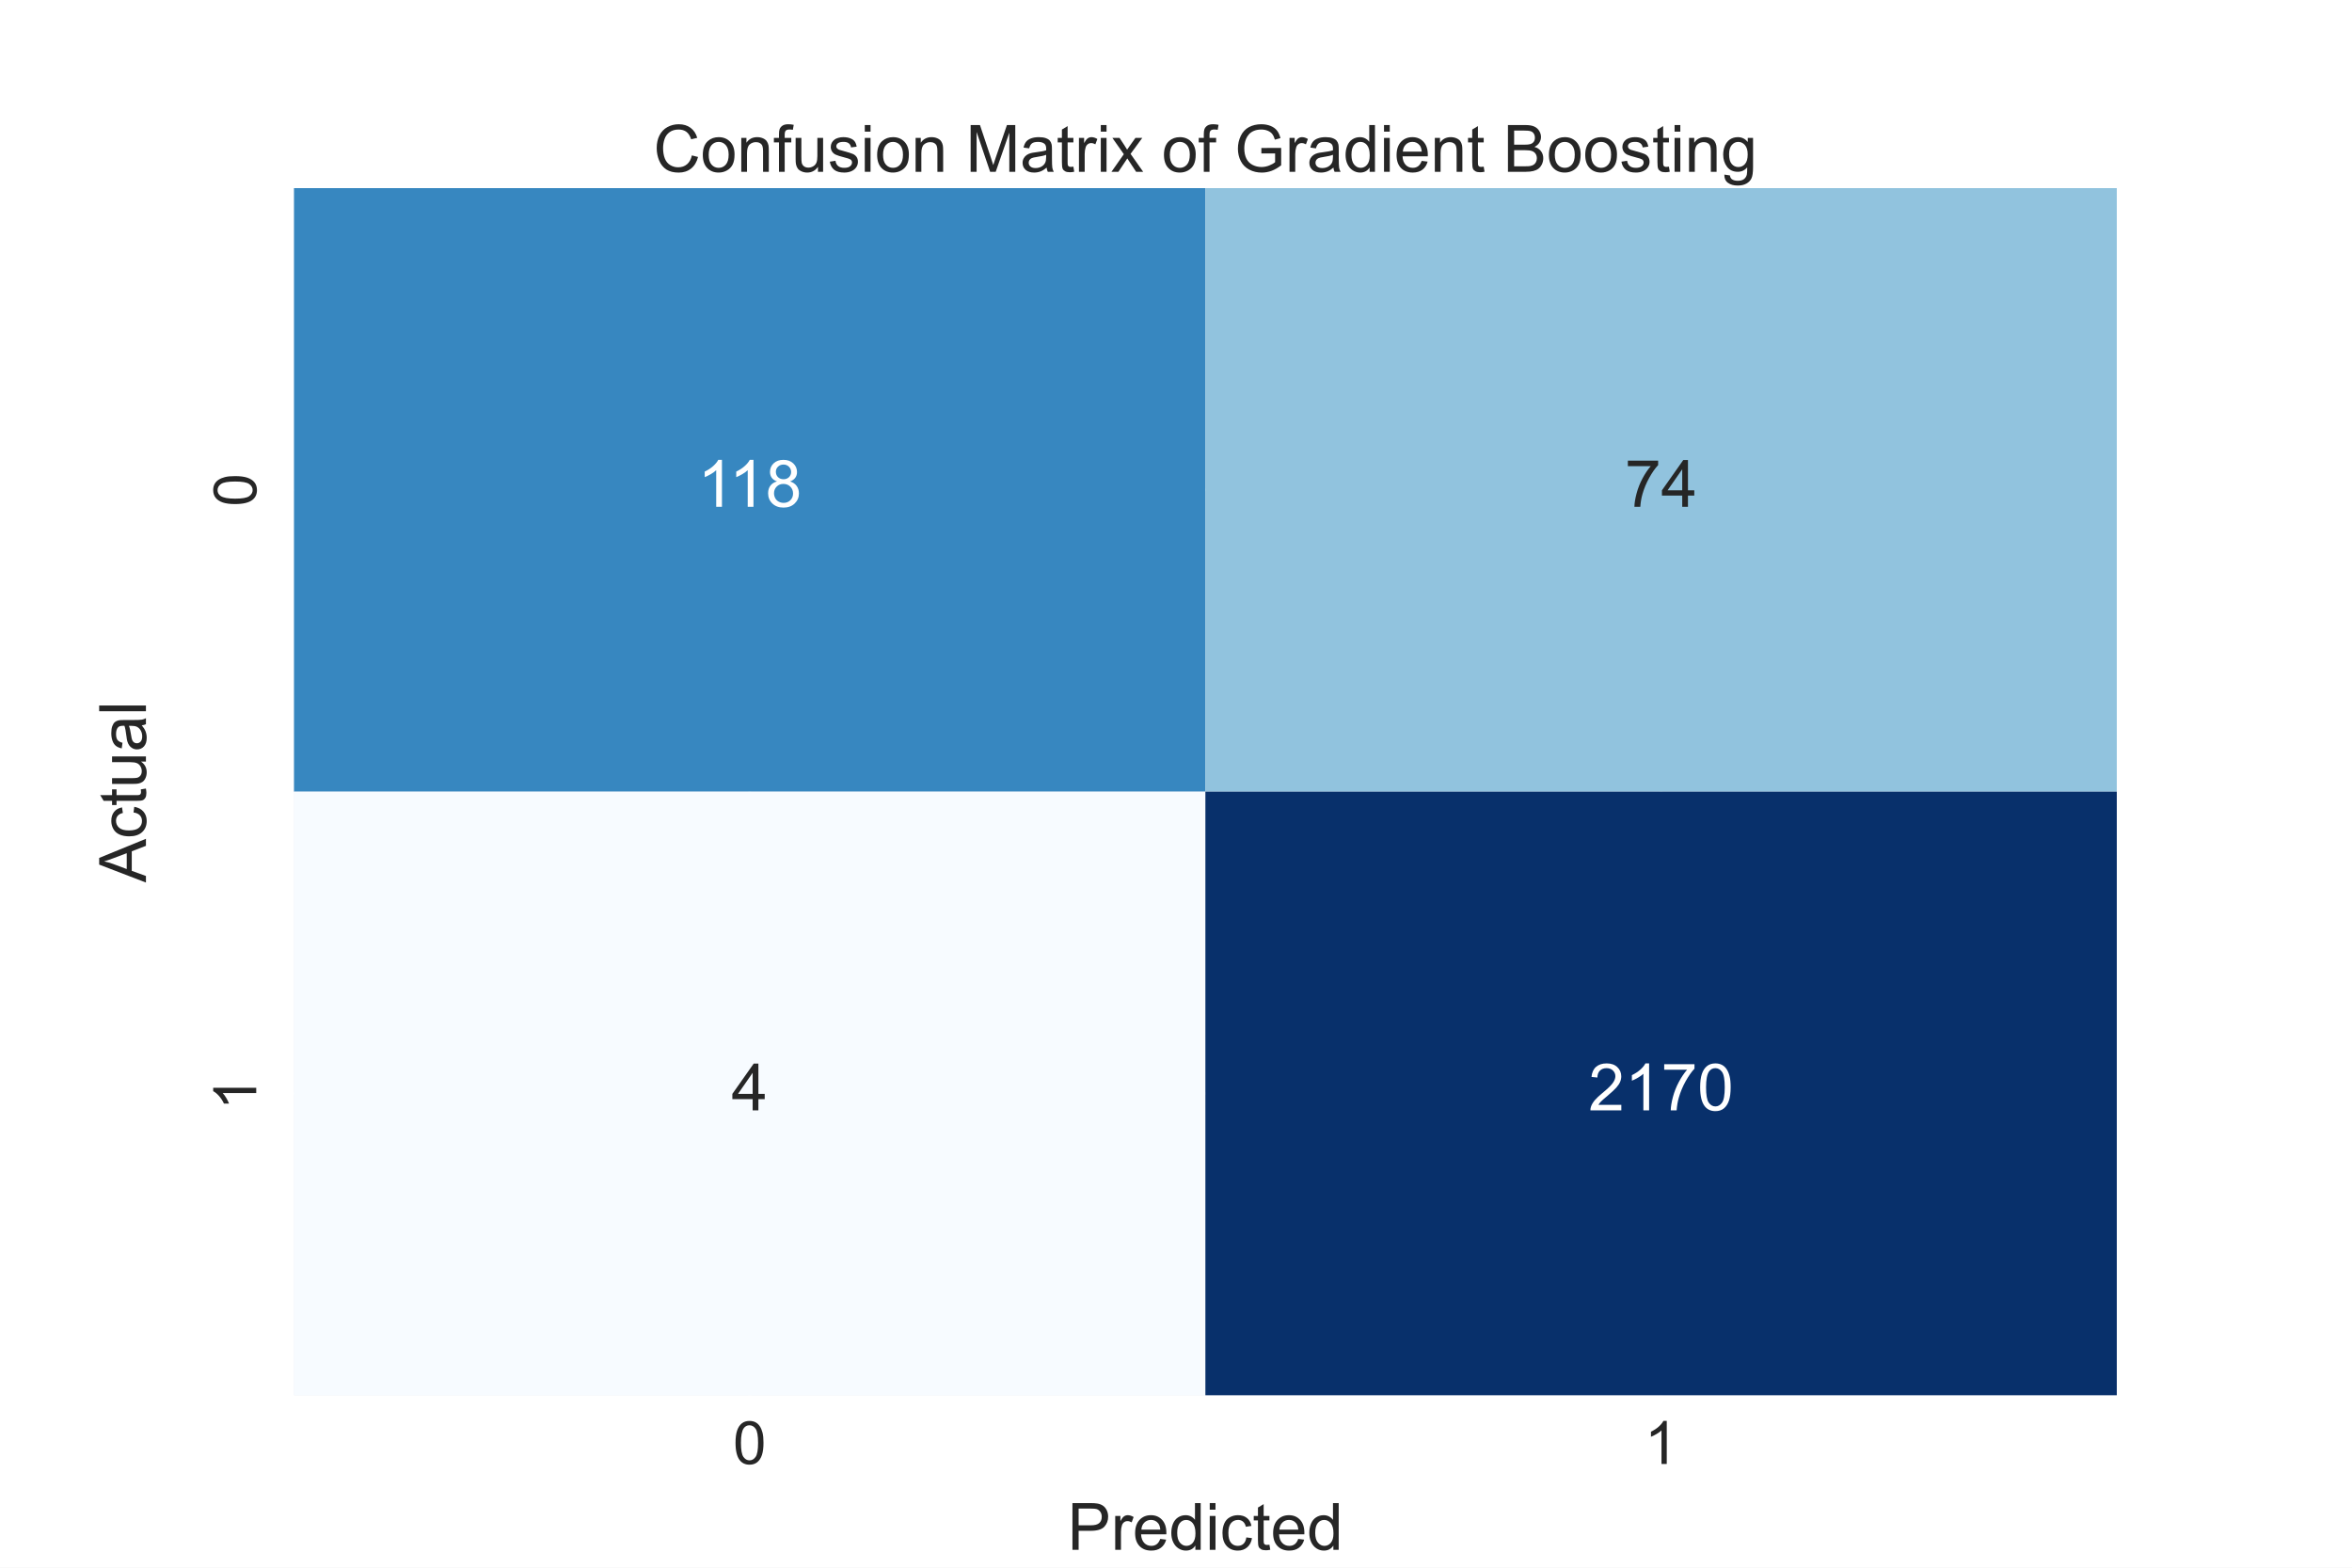
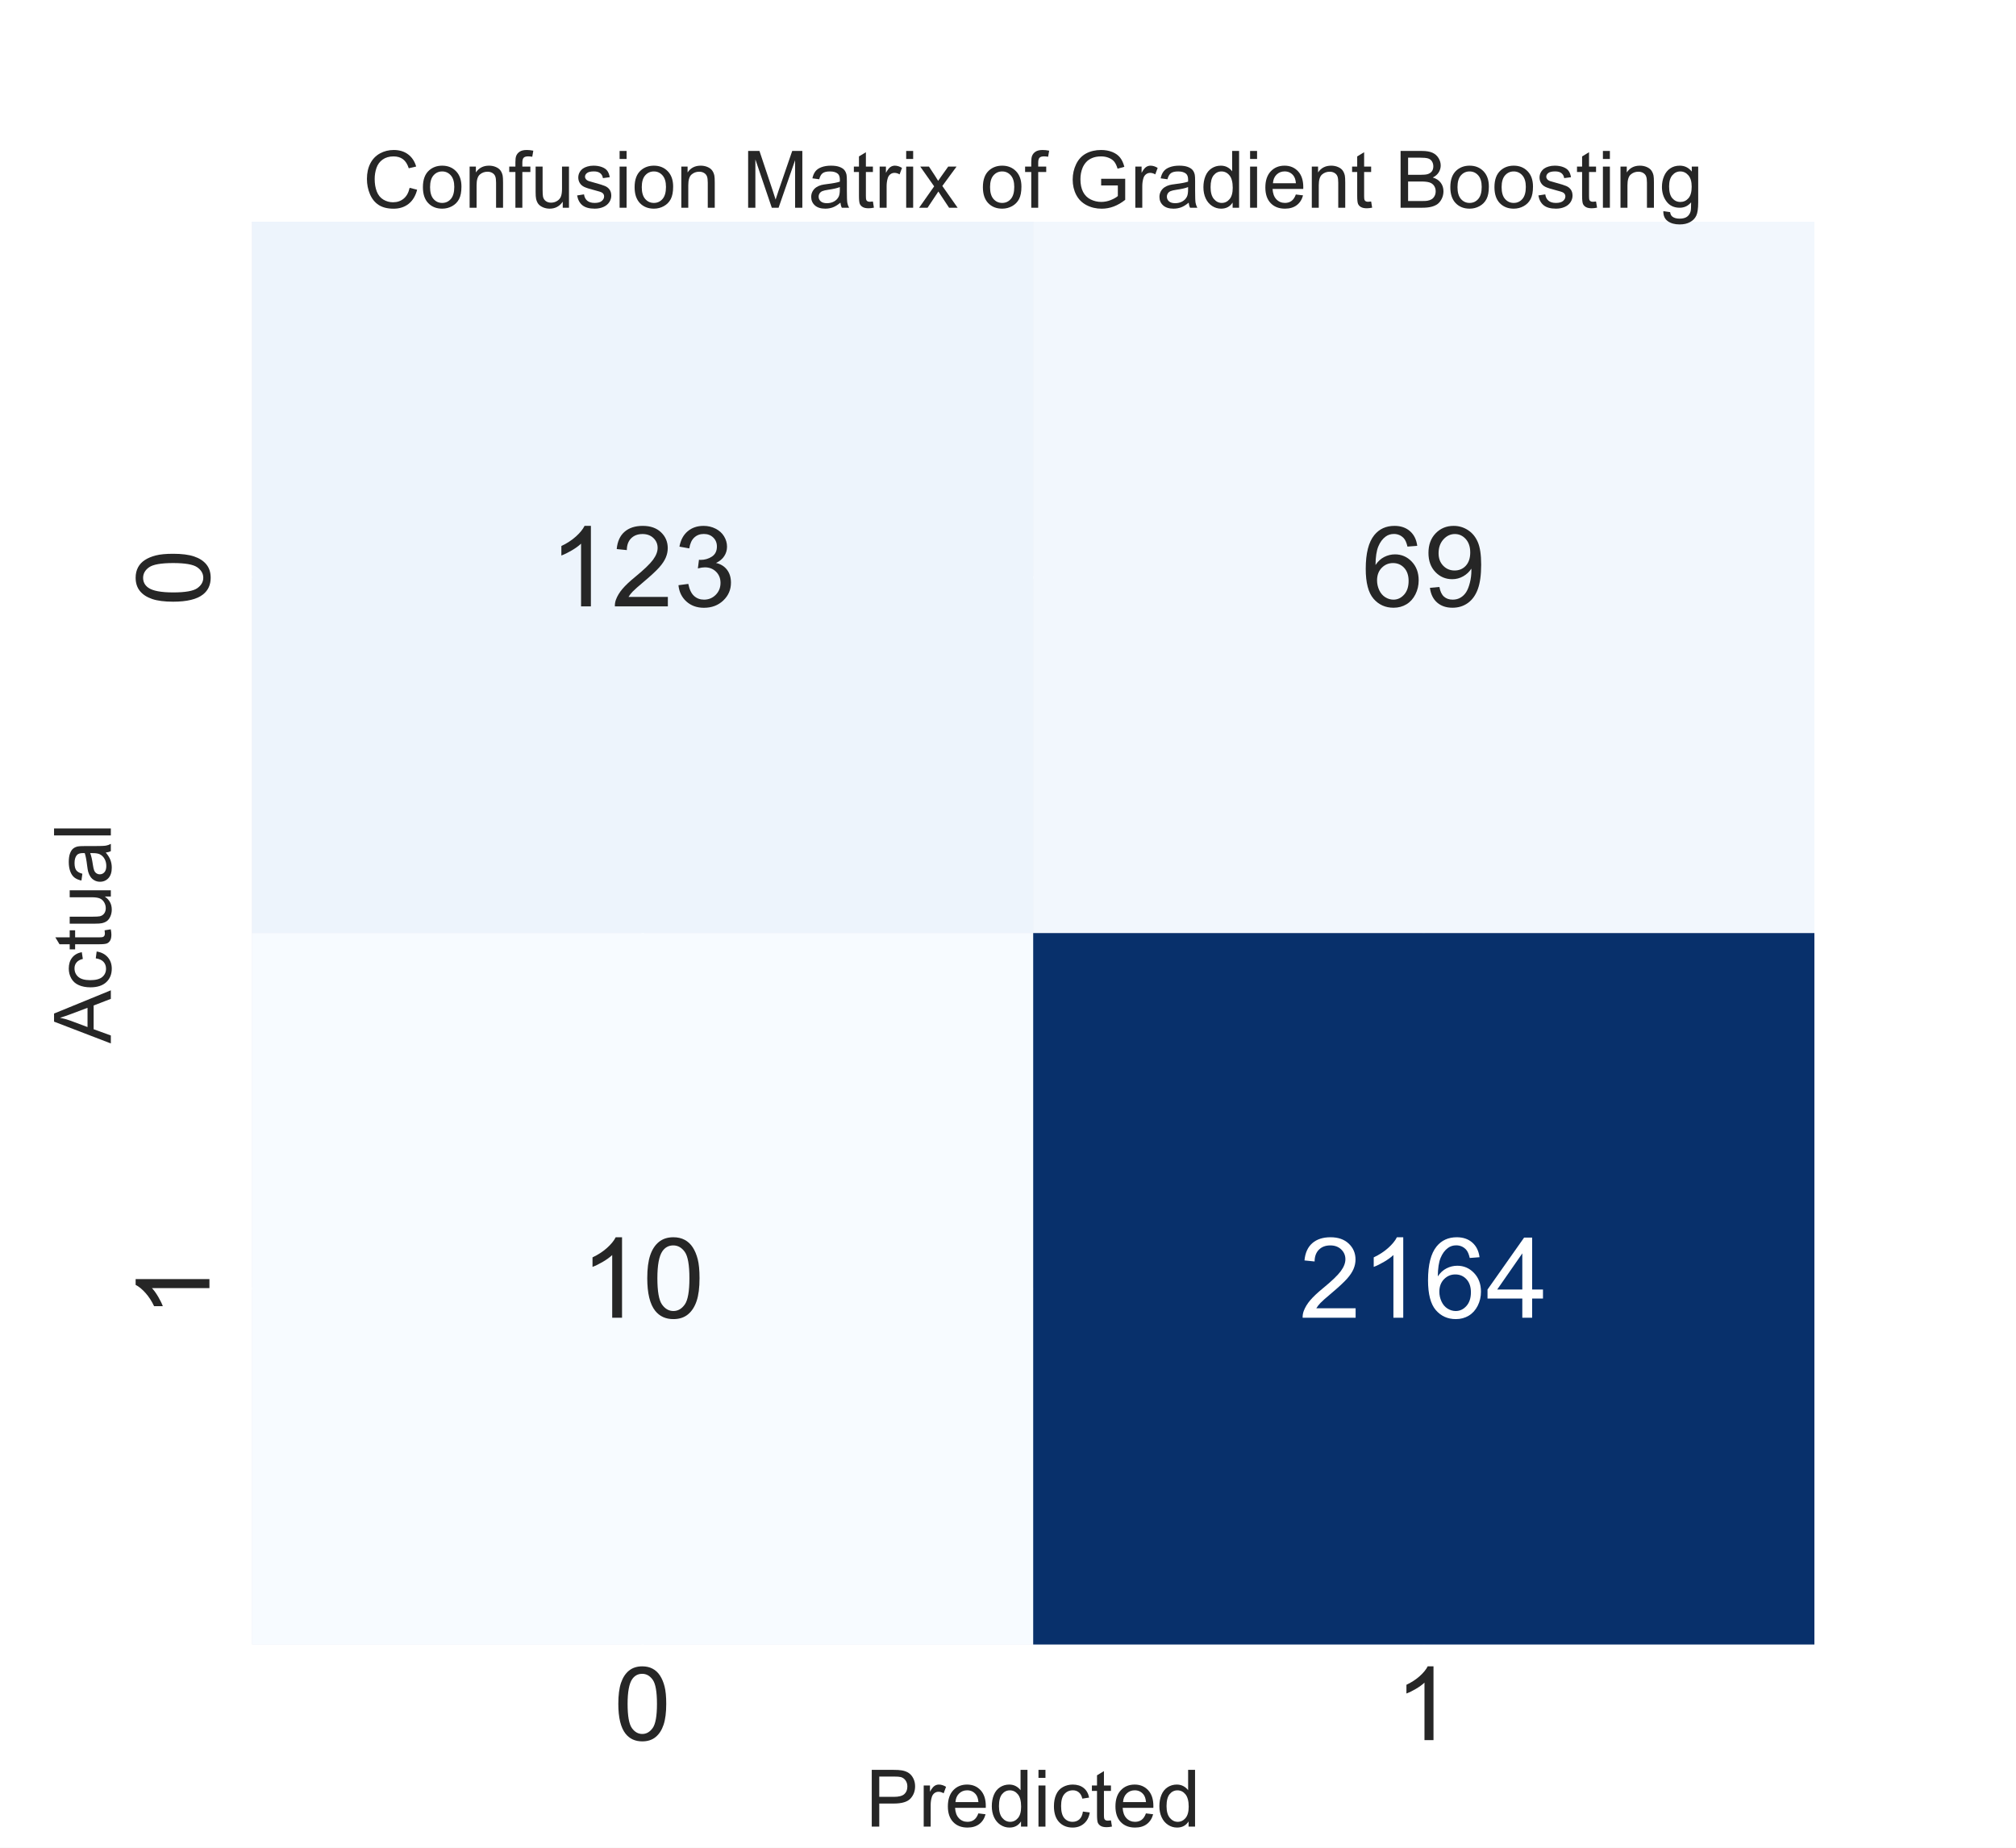
- <svg xmlns="http://www.w3.org/2000/svg" xmlns:xlink="http://www.w3.org/1999/xlink" width="864pt" height="576pt" viewBox="0 0 864 576" version="1.1">
+ <svg xmlns="http://www.w3.org/2000/svg" xmlns:xlink="http://www.w3.org/1999/xlink" width="864pt" height="792pt" viewBox="0 0 864 792" version="1.1">
  <defs>
    <style type="text/css">*{stroke-linejoin: round; stroke-linecap: butt}</style>
  </defs>
  <g id="figure_1">
    <g id="patch_1">
-       <path d="M 0 576  L 864 576  L 864 0  L 0 0  z " style="fill: #ffffff" />
+       <path d="M 0 792  L 864 792  L 864 0  L 0 0  z " style="fill: #ffffff" />
    </g>
    <g id="axes_1">
      <g id="patch_2">
-         <path d="M 108 512.64  L 777.6 512.64  L 777.6 69.12  L 108 69.12  z " style="fill: #eaeaf2" />
+         <path d="M 108 704.88  L 777.6 704.88  L 777.6 95.04  L 108 95.04  z " style="fill: #eaeaf2" />
      </g>
      <g id="matplotlib.axis_1">
        <g id="xtick_1">
          <g id="line2d_1">
-             <path d="M 275.4 512.64  L 275.4 69.12  " clip-path="url(#p71caa818c0)" style="fill: none; stroke: #ffffff; stroke-linecap: round" />
+             <path d="M 275.4 704.88  L 275.4 95.04  " clip-path="url(#pb9eaa7374f)" style="fill: none; stroke: #ffffff; stroke-linecap: round" />
          </g>
          <g id="text_1">
-             <g style="fill: #262626" transform="translate(269.283 537.8872) scale(0.22 -0.22)">
+             <g style="fill: #262626" transform="translate(263.1659 745.8744) scale(0.44 -0.44)">
              <defs>
                <path id="ArialMT-30" d="M 266 2259  Q 266 3072 433 3567  Q 600 4063 929 4331  Q 1259 4600 1759 4600  Q 2128 4600 2406 4451  Q 2684 4303 2865 4023  Q 3047 3744 3150 3342  Q 3253 2941 3253 2259  Q 3253 1453 3087 958  Q 2922 463 2592 192  Q 2263 -78 1759 -78  Q 1097 -78 719 397  Q 266 969 266 2259  z M 844 2259  Q 844 1131 1108 757  Q 1372 384 1759 384  Q 2147 384 2411 759  Q 2675 1134 2675 2259  Q 2675 3391 2411 3762  Q 2147 4134 1753 4134  Q 1366 4134 1134 3806  Q 844 3388 844 2259  z " transform="scale(0.015625)" />
              </defs>
              <use xlink:href="#ArialMT-30" />
            </g>
          </g>
        </g>
        <g id="xtick_2">
          <g id="line2d_2">
-             <path d="M 610.2 512.64  L 610.2 69.12  " clip-path="url(#p71caa818c0)" style="fill: none; stroke: #ffffff; stroke-linecap: round" />
+             <path d="M 610.2 704.88  L 610.2 95.04  " clip-path="url(#pb9eaa7374f)" style="fill: none; stroke: #ffffff; stroke-linecap: round" />
          </g>
          <g id="text_2">
-             <g style="fill: #262626" transform="translate(604.083 537.8872) scale(0.22 -0.22)">
+             <g style="fill: #262626" transform="translate(597.9659 745.8744) scale(0.44 -0.44)">
              <defs>
                <path id="ArialMT-31" d="M 2384 0  L 1822 0  L 1822 3584  Q 1619 3391 1289 3197  Q 959 3003 697 2906  L 697 3450  Q 1169 3672 1522 3987  Q 1875 4303 2022 4600  L 2384 4600  L 2384 0  z " transform="scale(0.015625)" />
              </defs>
              <use xlink:href="#ArialMT-31" />
            </g>
          </g>
        </g>
        <g id="text_3">
-           <g style="fill: #262626" transform="translate(392.1075 569.4384) scale(0.24 -0.24)">
+           <g style="fill: #262626" transform="translate(370.9856 782.9559) scale(0.34 -0.34)">
            <defs>
              <path id="ArialMT-50" d="M 494 0  L 494 4581  L 2222 4581  Q 2678 4581 2919 4538  Q 3256 4481 3484 4323  Q 3713 4166 3852 3881  Q 3991 3597 3991 3256  Q 3991 2672 3619 2267  Q 3247 1863 2275 1863  L 1100 1863  L 1100 0  L 494 0  z M 1100 2403  L 2284 2403  Q 2872 2403 3119 2622  Q 3366 2841 3366 3238  Q 3366 3525 3220 3729  Q 3075 3934 2838 4000  Q 2684 4041 2272 4041  L 1100 4041  L 1100 2403  z " transform="scale(0.015625)" />
              <path id="ArialMT-72" d="M 416 0  L 416 3319  L 922 3319  L 922 2816  Q 1116 3169 1280 3281  Q 1444 3394 1641 3394  Q 1925 3394 2219 3213  L 2025 2691  Q 1819 2813 1613 2813  Q 1428 2813 1281 2702  Q 1134 2591 1072 2394  Q 978 2094 978 1738  L 978 0  L 416 0  z " transform="scale(0.015625)" />
              <path id="ArialMT-65" d="M 2694 1069  L 3275 997  Q 3138 488 2766 206  Q 2394 -75 1816 -75  Q 1088 -75 661 373  Q 234 822 234 1631  Q 234 2469 665 2931  Q 1097 3394 1784 3394  Q 2450 3394 2872 2941  Q 3294 2488 3294 1666  Q 3294 1616 3291 1516  L 816 1516  Q 847 969 1125 678  Q 1403 388 1819 388  Q 2128 388 2347 550  Q 2566 713 2694 1069  z M 847 1978  L 2700 1978  Q 2663 2397 2488 2606  Q 2219 2931 1791 2931  Q 1403 2931 1139 2672  Q 875 2413 847 1978  z " transform="scale(0.015625)" />
              <path id="ArialMT-64" d="M 2575 0  L 2575 419  Q 2259 -75 1647 -75  Q 1250 -75 917 144  Q 584 363 401 755  Q 219 1147 219 1656  Q 219 2153 384 2558  Q 550 2963 881 3178  Q 1213 3394 1622 3394  Q 1922 3394 2156 3267  Q 2391 3141 2538 2938  L 2538 4581  L 3097 4581  L 3097 0  L 2575 0  z M 797 1656  Q 797 1019 1065 703  Q 1334 388 1700 388  Q 2069 388 2326 689  Q 2584 991 2584 1609  Q 2584 2291 2321 2609  Q 2059 2928 1675 2928  Q 1300 2928 1048 2622  Q 797 2316 797 1656  z " transform="scale(0.015625)" />
              <path id="ArialMT-69" d="M 425 3934  L 425 4581  L 988 4581  L 988 3934  L 425 3934  z M 425 0  L 425 3319  L 988 3319  L 988 0  L 425 0  z " transform="scale(0.015625)" />
              <path id="ArialMT-63" d="M 2588 1216  L 3141 1144  Q 3050 572 2676 248  Q 2303 -75 1759 -75  Q 1078 -75 664 370  Q 250 816 250 1647  Q 250 2184 428 2587  Q 606 2991 970 3192  Q 1334 3394 1763 3394  Q 2303 3394 2647 3120  Q 2991 2847 3088 2344  L 2541 2259  Q 2463 2594 2264 2762  Q 2066 2931 1784 2931  Q 1359 2931 1093 2626  Q 828 2322 828 1663  Q 828 994 1084 691  Q 1341 388 1753 388  Q 2084 388 2306 591  Q 2528 794 2588 1216  z " transform="scale(0.015625)" />
              <path id="ArialMT-74" d="M 1650 503  L 1731 6  Q 1494 -44 1306 -44  Q 1000 -44 831 53  Q 663 150 594 308  Q 525 466 525 972  L 525 2881  L 113 2881  L 113 3319  L 525 3319  L 525 4141  L 1084 4478  L 1084 3319  L 1650 3319  L 1650 2881  L 1084 2881  L 1084 941  Q 1084 700 1114 631  Q 1144 563 1211 522  Q 1278 481 1403 481  Q 1497 481 1650 503  z " transform="scale(0.015625)" />
            </defs>
            <use xlink:href="#ArialMT-50" />
            <use xlink:href="#ArialMT-72" x="66.699" />
            <use xlink:href="#ArialMT-65" x="100" />
            <use xlink:href="#ArialMT-64" x="155.615" />
            <use xlink:href="#ArialMT-69" x="211.23" />
            <use xlink:href="#ArialMT-63" x="233.447" />
            <use xlink:href="#ArialMT-74" x="283.447" />
            <use xlink:href="#ArialMT-65" x="311.23" />
            <use xlink:href="#ArialMT-64" x="366.846" />
          </g>
        </g>
      </g>
      <g id="matplotlib.axis_2">
        <g id="ytick_1">
          <g id="line2d_3">
-             <path d="M 108 180  L 777.6 180  " clip-path="url(#p71caa818c0)" style="fill: none; stroke: #ffffff; stroke-linecap: round" />
+             <path d="M 108 247.5  L 777.6 247.5  " clip-path="url(#pb9eaa7374f)" style="fill: none; stroke: #ffffff; stroke-linecap: round" />
          </g>
          <g id="text_4">
-             <g style="fill: #262626" transform="translate(94.1275 186.117) rotate(-90) scale(0.22 -0.22)">
+             <g style="fill: #262626" transform="translate(89.755 259.7341) rotate(-90) scale(0.44 -0.44)">
              <use xlink:href="#ArialMT-30" />
            </g>
          </g>
        </g>
        <g id="ytick_2">
          <g id="line2d_4">
-             <path d="M 108 401.76  L 777.6 401.76  " clip-path="url(#p71caa818c0)" style="fill: none; stroke: #ffffff; stroke-linecap: round" />
+             <path d="M 108 552.42  L 777.6 552.42  " clip-path="url(#pb9eaa7374f)" style="fill: none; stroke: #ffffff; stroke-linecap: round" />
          </g>
          <g id="text_5">
-             <g style="fill: #262626" transform="translate(94.1275 407.877) rotate(-90) scale(0.22 -0.22)">
+             <g style="fill: #262626" transform="translate(89.755 564.6541) rotate(-90) scale(0.44 -0.44)">
              <use xlink:href="#ArialMT-31" />
            </g>
          </g>
        </g>
        <g id="text_6">
-           <g style="fill: #262626" transform="translate(53.61031 324.2306) rotate(-90) scale(0.24 -0.24)">
+           <g style="fill: #262626" transform="translate(47.50312 447.2067) rotate(-90) scale(0.34 -0.34)">
            <defs>
              <path id="ArialMT-41" d="M -9 0  L 1750 4581  L 2403 4581  L 4278 0  L 3588 0  L 3053 1388  L 1138 1388  L 634 0  L -9 0  z M 1313 1881  L 2866 1881  L 2388 3150  Q 2169 3728 2063 4100  Q 1975 3659 1816 3225  L 1313 1881  z " transform="scale(0.015625)" />
              <path id="ArialMT-75" d="M 2597 0  L 2597 488  Q 2209 -75 1544 -75  Q 1250 -75 995 37  Q 741 150 617 320  Q 494 491 444 738  Q 409 903 409 1263  L 409 3319  L 972 3319  L 972 1478  Q 972 1038 1006 884  Q 1059 663 1231 536  Q 1403 409 1656 409  Q 1909 409 2131 539  Q 2353 669 2445 892  Q 2538 1116 2538 1541  L 2538 3319  L 3100 3319  L 3100 0  L 2597 0  z " transform="scale(0.015625)" />
              <path id="ArialMT-61" d="M 2588 409  Q 2275 144 1986 34  Q 1697 -75 1366 -75  Q 819 -75 525 192  Q 231 459 231 875  Q 231 1119 342 1320  Q 453 1522 633 1644  Q 813 1766 1038 1828  Q 1203 1872 1538 1913  Q 2219 1994 2541 2106  Q 2544 2222 2544 2253  Q 2544 2597 2384 2738  Q 2169 2928 1744 2928  Q 1347 2928 1158 2789  Q 969 2650 878 2297  L 328 2372  Q 403 2725 575 2942  Q 747 3159 1072 3276  Q 1397 3394 1825 3394  Q 2250 3394 2515 3294  Q 2781 3194 2906 3042  Q 3031 2891 3081 2659  Q 3109 2516 3109 2141  L 3109 1391  Q 3109 606 3145 398  Q 3181 191 3288 0  L 2700 0  Q 2613 175 2588 409  z M 2541 1666  Q 2234 1541 1622 1453  Q 1275 1403 1131 1340  Q 988 1278 909 1158  Q 831 1038 831 891  Q 831 666 1001 516  Q 1172 366 1500 366  Q 1825 366 2078 508  Q 2331 650 2450 897  Q 2541 1088 2541 1459  L 2541 1666  z " transform="scale(0.015625)" />
              <path id="ArialMT-6c" d="M 409 0  L 409 4581  L 972 4581  L 972 0  L 409 0  z " transform="scale(0.015625)" />
            </defs>
            <use xlink:href="#ArialMT-41" />
            <use xlink:href="#ArialMT-63" x="66.699" />
            <use xlink:href="#ArialMT-74" x="116.699" />
            <use xlink:href="#ArialMT-75" x="144.482" />
            <use xlink:href="#ArialMT-61" x="200.098" />
            <use xlink:href="#ArialMT-6c" x="255.713" />
          </g>
        </g>
      </g>
      <g id="QuadMesh_1">
-         <path d="M 108 69.12  L 442.8 69.12  L 442.8 290.88  L 108 290.88  L 108 69.12  " clip-path="url(#p71caa818c0)" style="fill: #3787c0" />
-         <path d="M 442.8 69.12  L 777.6 69.12  L 777.6 290.88  L 442.8 290.88  L 442.8 69.12  " clip-path="url(#p71caa818c0)" style="fill: #91c3de" />
-         <path d="M 108 290.88  L 442.8 290.88  L 442.8 512.64  L 108 512.64  L 108 290.88  " clip-path="url(#p71caa818c0)" style="fill: #f7fbff" />
-         <path d="M 442.8 290.88  L 777.6 290.88  L 777.6 512.64  L 442.8 512.64  L 442.8 290.88  " clip-path="url(#p71caa818c0)" style="fill: #08306b" />
+         <path d="M 108 95.04  L 442.8 95.04  L 442.8 399.96  L 108 399.96  L 108 95.04  " clip-path="url(#pb9eaa7374f)" style="fill: #edf4fc" />
+         <path d="M 442.8 95.04  L 777.6 95.04  L 777.6 399.96  L 442.8 399.96  L 442.8 95.04  " clip-path="url(#pb9eaa7374f)" style="fill: #f2f7fd" />
+         <path d="M 108 399.96  L 442.8 399.96  L 442.8 704.88  L 108 704.88  L 108 399.96  " clip-path="url(#pb9eaa7374f)" style="fill: #f7fbff" />
+         <path d="M 442.8 399.96  L 777.6 399.96  L 777.6 704.88  L 442.8 704.88  L 442.8 399.96  " clip-path="url(#pb9eaa7374f)" style="fill: #08306b" />
      </g>
      <g id="text_7">
-         <g style="fill: #ffffff" transform="translate(256.2656 186.2044) scale(0.24 -0.24)">
-           <defs>
-             <path id="ArialMT-38" d="M 1131 2484  Q 781 2613 612 2850  Q 444 3088 444 3419  Q 444 3919 803 4259  Q 1163 4600 1759 4600  Q 2359 4600 2725 4251  Q 3091 3903 3091 3403  Q 3091 3084 2923 2848  Q 2756 2613 2416 2484  Q 2838 2347 3058 2040  Q 3278 1734 3278 1309  Q 3278 722 2862 322  Q 2447 -78 1769 -78  Q 1091 -78 675 323  Q 259 725 259 1325  Q 259 1772 486 2073  Q 713 2375 1131 2484  z M 1019 3438  Q 1019 3113 1228 2906  Q 1438 2700 1772 2700  Q 2097 2700 2305 2904  Q 2513 3109 2513 3406  Q 2513 3716 2298 3927  Q 2084 4138 1766 4138  Q 1444 4138 1231 3931  Q 1019 3725 1019 3438  z M 838 1322  Q 838 1081 952 856  Q 1066 631 1291 507  Q 1516 384 1775 384  Q 2178 384 2440 643  Q 2703 903 2703 1303  Q 2703 1709 2433 1975  Q 2163 2241 1756 2241  Q 1359 2241 1098 1978  Q 838 1716 838 1322  z " transform="scale(0.015625)" />
+         <g style="fill: #262626" transform="translate(235.3613 259.9087) scale(0.48 -0.48)">
+           <defs>
+             <path id="ArialMT-32" d="M 3222 541  L 3222 0  L 194 0  Q 188 203 259 391  Q 375 700 629 1000  Q 884 1300 1366 1694  Q 2113 2306 2375 2664  Q 2638 3022 2638 3341  Q 2638 3675 2398 3904  Q 2159 4134 1775 4134  Q 1369 4134 1125 3890  Q 881 3647 878 3216  L 300 3275  Q 359 3922 746 4261  Q 1134 4600 1788 4600  Q 2447 4600 2831 4234  Q 3216 3869 3216 3328  Q 3216 3053 3103 2787  Q 2991 2522 2730 2228  Q 2469 1934 1863 1422  Q 1356 997 1212 845  Q 1069 694 975 541  L 3222 541  z " transform="scale(0.015625)" />
+             <path id="ArialMT-33" d="M 269 1209  L 831 1284  Q 928 806 1161 595  Q 1394 384 1728 384  Q 2125 384 2398 659  Q 2672 934 2672 1341  Q 2672 1728 2419 1979  Q 2166 2231 1775 2231  Q 1616 2231 1378 2169  L 1441 2663  Q 1497 2656 1531 2656  Q 1891 2656 2178 2843  Q 2466 3031 2466 3422  Q 2466 3731 2256 3934  Q 2047 4138 1716 4138  Q 1388 4138 1169 3931  Q 950 3725 888 3313  L 325 3413  Q 428 3978 793 4289  Q 1159 4600 1703 4600  Q 2078 4600 2393 4439  Q 2709 4278 2876 4000  Q 3044 3722 3044 3409  Q 3044 3113 2884 2869  Q 2725 2625 2413 2481  Q 2819 2388 3044 2092  Q 3269 1797 3269 1353  Q 3269 753 2831 336  Q 2394 -81 1725 -81  Q 1122 -81 723 278  Q 325 638 269 1209  z " transform="scale(0.015625)" />
          </defs>
          <use xlink:href="#ArialMT-31" />
-           <use xlink:href="#ArialMT-31" x="48.24" />
-           <use xlink:href="#ArialMT-38" x="103.855" />
+           <use xlink:href="#ArialMT-32" x="55.615" />
+           <use xlink:href="#ArialMT-33" x="111.23" />
        </g>
      </g>
      <g id="text_8">
-         <g style="fill: #262626" transform="translate(596.8537 186.2044) scale(0.24 -0.24)">
-           <defs>
-             <path id="ArialMT-37" d="M 303 3981  L 303 4522  L 3269 4522  L 3269 4084  Q 2831 3619 2401 2847  Q 1972 2075 1738 1259  Q 1569 684 1522 0  L 944 0  Q 953 541 1156 1306  Q 1359 2072 1739 2783  Q 2119 3494 2547 3981  L 303 3981  z " transform="scale(0.015625)" />
+         <g style="fill: #262626" transform="translate(583.5075 259.9087) scale(0.48 -0.48)">
+           <defs>
+             <path id="ArialMT-36" d="M 3184 3459  L 2625 3416  Q 2550 3747 2413 3897  Q 2184 4138 1850 4138  Q 1581 4138 1378 3988  Q 1113 3794 959 3422  Q 806 3050 800 2363  Q 1003 2672 1297 2822  Q 1591 2972 1913 2972  Q 2475 2972 2870 2558  Q 3266 2144 3266 1488  Q 3266 1056 3080 686  Q 2894 316 2569 119  Q 2244 -78 1831 -78  Q 1128 -78 684 439  Q 241 956 241 2144  Q 241 3472 731 4075  Q 1159 4600 1884 4600  Q 2425 4600 2770 4297  Q 3116 3994 3184 3459  z M 888 1484  Q 888 1194 1011 928  Q 1134 663 1356 523  Q 1578 384 1822 384  Q 2178 384 2434 671  Q 2691 959 2691 1453  Q 2691 1928 2437 2201  Q 2184 2475 1800 2475  Q 1419 2475 1153 2201  Q 888 1928 888 1484  z " transform="scale(0.015625)" />
+             <path id="ArialMT-39" d="M 350 1059  L 891 1109  Q 959 728 1153 556  Q 1347 384 1650 384  Q 1909 384 2104 503  Q 2300 622 2425 820  Q 2550 1019 2634 1356  Q 2719 1694 2719 2044  Q 2719 2081 2716 2156  Q 2547 1888 2255 1720  Q 1963 1553 1622 1553  Q 1053 1553 659 1965  Q 266 2378 266 3053  Q 266 3750 677 4175  Q 1088 4600 1706 4600  Q 2153 4600 2523 4359  Q 2894 4119 3086 3673  Q 3278 3228 3278 2384  Q 3278 1506 3087 986  Q 2897 466 2520 194  Q 2144 -78 1638 -78  Q 1100 -78 759 220  Q 419 519 350 1059  z M 2653 3081  Q 2653 3566 2395 3850  Q 2138 4134 1775 4134  Q 1400 4134 1122 3828  Q 844 3522 844 3034  Q 844 2597 1108 2323  Q 1372 2050 1759 2050  Q 2150 2050 2401 2323  Q 2653 2597 2653 3081  z " transform="scale(0.015625)" />
+           </defs>
+           <use xlink:href="#ArialMT-36" />
+           <use xlink:href="#ArialMT-39" x="55.615" />
+         </g>
+       </g>
+       <g id="text_9">
+         <g style="fill: #262626" transform="translate(248.7075 564.8288) scale(0.48 -0.48)">
+           <use xlink:href="#ArialMT-31" />
+           <use xlink:href="#ArialMT-30" x="55.615" />
+         </g>
+       </g>
+       <g id="text_10">
+         <g style="fill: #ffffff" transform="translate(556.815 564.8288) scale(0.48 -0.48)">
+           <defs>
            <path id="ArialMT-34" d="M 2069 0  L 2069 1097  L 81 1097  L 81 1613  L 2172 4581  L 2631 4581  L 2631 1613  L 3250 1613  L 3250 1097  L 2631 1097  L 2631 0  L 2069 0  z M 2069 1613  L 2069 3678  L 634 1613  L 2069 1613  z " transform="scale(0.015625)" />
-           </defs>
-           <use xlink:href="#ArialMT-37" />
-           <use xlink:href="#ArialMT-34" x="55.615" />
-         </g>
-       </g>
-       <g id="text_9">
-         <g style="fill: #262626" transform="translate(268.7269 407.9644) scale(0.24 -0.24)">
-           <use xlink:href="#ArialMT-34" />
-         </g>
-       </g>
-       <g id="text_10">
-         <g style="fill: #ffffff" transform="translate(583.5075 407.9644) scale(0.24 -0.24)">
-           <defs>
-             <path id="ArialMT-32" d="M 3222 541  L 3222 0  L 194 0  Q 188 203 259 391  Q 375 700 629 1000  Q 884 1300 1366 1694  Q 2113 2306 2375 2664  Q 2638 3022 2638 3341  Q 2638 3675 2398 3904  Q 2159 4134 1775 4134  Q 1369 4134 1125 3890  Q 881 3647 878 3216  L 300 3275  Q 359 3922 746 4261  Q 1134 4600 1788 4600  Q 2447 4600 2831 4234  Q 3216 3869 3216 3328  Q 3216 3053 3103 2787  Q 2991 2522 2730 2228  Q 2469 1934 1863 1422  Q 1356 997 1212 845  Q 1069 694 975 541  L 3222 541  z " transform="scale(0.015625)" />
          </defs>
          <use xlink:href="#ArialMT-32" />
          <use xlink:href="#ArialMT-31" x="55.615" />
-           <use xlink:href="#ArialMT-37" x="111.23" />
-           <use xlink:href="#ArialMT-30" x="166.846" />
+           <use xlink:href="#ArialMT-36" x="111.23" />
+           <use xlink:href="#ArialMT-34" x="166.846" />
        </g>
      </g>
      <g id="text_11">
-         <g style="fill: #262626" transform="translate(240.0431 63.12) scale(0.24 -0.24)">
+         <g style="fill: #262626" transform="translate(155.5611 89.04) scale(0.34 -0.34)">
          <defs>
            <path id="ArialMT-43" d="M 3763 1606  L 4369 1453  Q 4178 706 3683 314  Q 3188 -78 2472 -78  Q 1731 -78 1267 223  Q 803 525 561 1097  Q 319 1669 319 2325  Q 319 3041 592 3573  Q 866 4106 1370 4382  Q 1875 4659 2481 4659  Q 3169 4659 3637 4309  Q 4106 3959 4291 3325  L 3694 3184  Q 3534 3684 3231 3912  Q 2928 4141 2469 4141  Q 1941 4141 1586 3887  Q 1231 3634 1087 3207  Q 944 2781 944 2328  Q 944 1744 1114 1308  Q 1284 872 1643 656  Q 2003 441 2422 441  Q 2931 441 3284 734  Q 3638 1028 3763 1606  z " transform="scale(0.015625)" />
            <path id="ArialMT-6f" d="M 213 1659  Q 213 2581 725 3025  Q 1153 3394 1769 3394  Q 2453 3394 2887 2945  Q 3322 2497 3322 1706  Q 3322 1066 3130 698  Q 2938 331 2570 128  Q 2203 -75 1769 -75  Q 1072 -75 642 372  Q 213 819 213 1659  z M 791 1659  Q 791 1022 1069 705  Q 1347 388 1769 388  Q 2188 388 2466 706  Q 2744 1025 2744 1678  Q 2744 2294 2464 2611  Q 2184 2928 1769 2928  Q 1347 2928 1069 2612  Q 791 2297 791 1659  z " transform="scale(0.015625)" />
            <path id="ArialMT-6e" d="M 422 0  L 422 3319  L 928 3319  L 928 2847  Q 1294 3394 1984 3394  Q 2284 3394 2536 3286  Q 2788 3178 2913 3003  Q 3038 2828 3088 2588  Q 3119 2431 3119 2041  L 3119 0  L 2556 0  L 2556 2019  Q 2556 2363 2490 2533  Q 2425 2703 2258 2804  Q 2091 2906 1866 2906  Q 1506 2906 1245 2678  Q 984 2450 984 1813  L 984 0  L 422 0  z " transform="scale(0.015625)" />
            <path id="ArialMT-66" d="M 556 0  L 556 2881  L 59 2881  L 59 3319  L 556 3319  L 556 3672  Q 556 4006 616 4169  Q 697 4388 901 4523  Q 1106 4659 1475 4659  Q 1713 4659 2000 4603  L 1916 4113  Q 1741 4144 1584 4144  Q 1328 4144 1222 4034  Q 1116 3925 1116 3625  L 1116 3319  L 1763 3319  L 1763 2881  L 1116 2881  L 1116 0  L 556 0  z " transform="scale(0.015625)" />
            <path id="ArialMT-73" d="M 197 991  L 753 1078  Q 800 744 1014 566  Q 1228 388 1613 388  Q 2000 388 2187 545  Q 2375 703 2375 916  Q 2375 1106 2209 1216  Q 2094 1291 1634 1406  Q 1016 1563 777 1677  Q 538 1791 414 1992  Q 291 2194 291 2438  Q 291 2659 392 2848  Q 494 3038 669 3163  Q 800 3259 1026 3326  Q 1253 3394 1513 3394  Q 1903 3394 2198 3281  Q 2494 3169 2634 2976  Q 2775 2784 2828 2463  L 2278 2388  Q 2241 2644 2061 2787  Q 1881 2931 1553 2931  Q 1166 2931 1000 2803  Q 834 2675 834 2503  Q 834 2394 903 2306  Q 972 2216 1119 2156  Q 1203 2125 1616 2013  Q 2213 1853 2448 1751  Q 2684 1650 2818 1456  Q 2953 1263 2953 975  Q 2953 694 2789 445  Q 2625 197 2315 61  Q 2006 -75 1616 -75  Q 969 -75 630 194  Q 291 463 197 991  z " transform="scale(0.015625)" />
            <path id="ArialMT-20" transform="scale(0.015625)" />
            <path id="ArialMT-4d" d="M 475 0  L 475 4581  L 1388 4581  L 2472 1338  Q 2622 884 2691 659  Q 2769 909 2934 1394  L 4031 4581  L 4847 4581  L 4847 0  L 4263 0  L 4263 3834  L 2931 0  L 2384 0  L 1059 3900  L 1059 0  L 475 0  z " transform="scale(0.015625)" />
            <path id="ArialMT-78" d="M 47 0  L 1259 1725  L 138 3319  L 841 3319  L 1350 2541  Q 1494 2319 1581 2169  Q 1719 2375 1834 2534  L 2394 3319  L 3066 3319  L 1919 1756  L 3153 0  L 2463 0  L 1781 1031  L 1600 1309  L 728 0  L 47 0  z " transform="scale(0.015625)" />
            <path id="ArialMT-47" d="M 2638 1797  L 2638 2334  L 4578 2338  L 4578 638  Q 4131 281 3656 101  Q 3181 -78 2681 -78  Q 2006 -78 1454 211  Q 903 500 622 1047  Q 341 1594 341 2269  Q 341 2938 620 3517  Q 900 4097 1425 4378  Q 1950 4659 2634 4659  Q 3131 4659 3532 4498  Q 3934 4338 4162 4050  Q 4391 3763 4509 3300  L 3963 3150  Q 3859 3500 3706 3700  Q 3553 3900 3268 4020  Q 2984 4141 2638 4141  Q 2222 4141 1919 4014  Q 1616 3888 1430 3681  Q 1244 3475 1141 3228  Q 966 2803 966 2306  Q 966 1694 1177 1281  Q 1388 869 1791 669  Q 2194 469 2647 469  Q 3041 469 3416 620  Q 3791 772 3984 944  L 3984 1797  L 2638 1797  z " transform="scale(0.015625)" />
            <path id="ArialMT-42" d="M 469 0  L 469 4581  L 2188 4581  Q 2713 4581 3030 4442  Q 3347 4303 3526 4014  Q 3706 3725 3706 3409  Q 3706 3116 3547 2856  Q 3388 2597 3066 2438  Q 3481 2316 3704 2022  Q 3928 1728 3928 1328  Q 3928 1006 3792 729  Q 3656 453 3456 303  Q 3256 153 2954 76  Q 2653 0 2216 0  L 469 0  z M 1075 2656  L 2066 2656  Q 2469 2656 2644 2709  Q 2875 2778 2992 2937  Q 3109 3097 3109 3338  Q 3109 3566 3000 3739  Q 2891 3913 2687 3977  Q 2484 4041 1991 4041  L 1075 4041  L 1075 2656  z M 1075 541  L 2216 541  Q 2509 541 2628 563  Q 2838 600 2978 687  Q 3119 775 3209 942  Q 3300 1109 3300 1328  Q 3300 1584 3169 1773  Q 3038 1963 2805 2039  Q 2572 2116 2134 2116  L 1075 2116  L 1075 541  z " transform="scale(0.015625)" />
            <path id="ArialMT-67" d="M 319 -275  L 866 -356  Q 900 -609 1056 -725  Q 1266 -881 1628 -881  Q 2019 -881 2231 -725  Q 2444 -569 2519 -288  Q 2563 -116 2559 434  Q 2191 0 1641 0  Q 956 0 581 494  Q 206 988 206 1678  Q 206 2153 378 2554  Q 550 2956 876 3175  Q 1203 3394 1644 3394  Q 2231 3394 2613 2919  L 2613 3319  L 3131 3319  L 3131 450  Q 3131 -325 2973 -648  Q 2816 -972 2473 -1159  Q 2131 -1347 1631 -1347  Q 1038 -1347 672 -1080  Q 306 -813 319 -275  z M 784 1719  Q 784 1066 1043 766  Q 1303 466 1694 466  Q 2081 466 2343 764  Q 2606 1063 2606 1700  Q 2606 2309 2336 2618  Q 2066 2928 1684 2928  Q 1309 2928 1046 2623  Q 784 2319 784 1719  z " transform="scale(0.015625)" />
          </defs>
          <use xlink:href="#ArialMT-43" />
          <use xlink:href="#ArialMT-6f" x="72.217" />
          <use xlink:href="#ArialMT-6e" x="127.832" />
          <use xlink:href="#ArialMT-66" x="183.447" />
          <use xlink:href="#ArialMT-75" x="211.23" />
          <use xlink:href="#ArialMT-73" x="266.846" />
          <use xlink:href="#ArialMT-69" x="316.846" />
          <use xlink:href="#ArialMT-6f" x="339.062" />
          <use xlink:href="#ArialMT-6e" x="394.678" />
          <use xlink:href="#ArialMT-20" x="450.293" />
          <use xlink:href="#ArialMT-4d" x="478.076" />
          <use xlink:href="#ArialMT-61" x="561.377" />
          <use xlink:href="#ArialMT-74" x="616.992" />
          <use xlink:href="#ArialMT-72" x="644.775" />
          <use xlink:href="#ArialMT-69" x="678.076" />
          <use xlink:href="#ArialMT-78" x="700.293" />
          <use xlink:href="#ArialMT-20" x="750.293" />
          <use xlink:href="#ArialMT-6f" x="778.076" />
          <use xlink:href="#ArialMT-66" x="833.691" />
          <use xlink:href="#ArialMT-20" x="861.475" />
          <use xlink:href="#ArialMT-47" x="889.258" />
          <use xlink:href="#ArialMT-72" x="967.041" />
          <use xlink:href="#ArialMT-61" x="1000.342" />
          <use xlink:href="#ArialMT-64" x="1055.957" />
          <use xlink:href="#ArialMT-69" x="1111.572" />
          <use xlink:href="#ArialMT-65" x="1133.789" />
          <use xlink:href="#ArialMT-6e" x="1189.404" />
          <use xlink:href="#ArialMT-74" x="1245.02" />
          <use xlink:href="#ArialMT-20" x="1272.803" />
          <use xlink:href="#ArialMT-42" x="1300.586" />
          <use xlink:href="#ArialMT-6f" x="1367.285" />
          <use xlink:href="#ArialMT-6f" x="1422.9" />
          <use xlink:href="#ArialMT-73" x="1478.516" />
          <use xlink:href="#ArialMT-74" x="1528.516" />
          <use xlink:href="#ArialMT-69" x="1556.299" />
          <use xlink:href="#ArialMT-6e" x="1578.516" />
          <use xlink:href="#ArialMT-67" x="1634.131" />
        </g>
      </g>
    </g>
  </g>
  <defs>
-     <clipPath id="p71caa818c0">
-       <rect x="108" y="69.12" width="669.6" height="443.52" />
+     <clipPath id="pb9eaa7374f">
+       <rect x="108" y="95.04" width="669.6" height="609.84" />
    </clipPath>
  </defs>
</svg>
